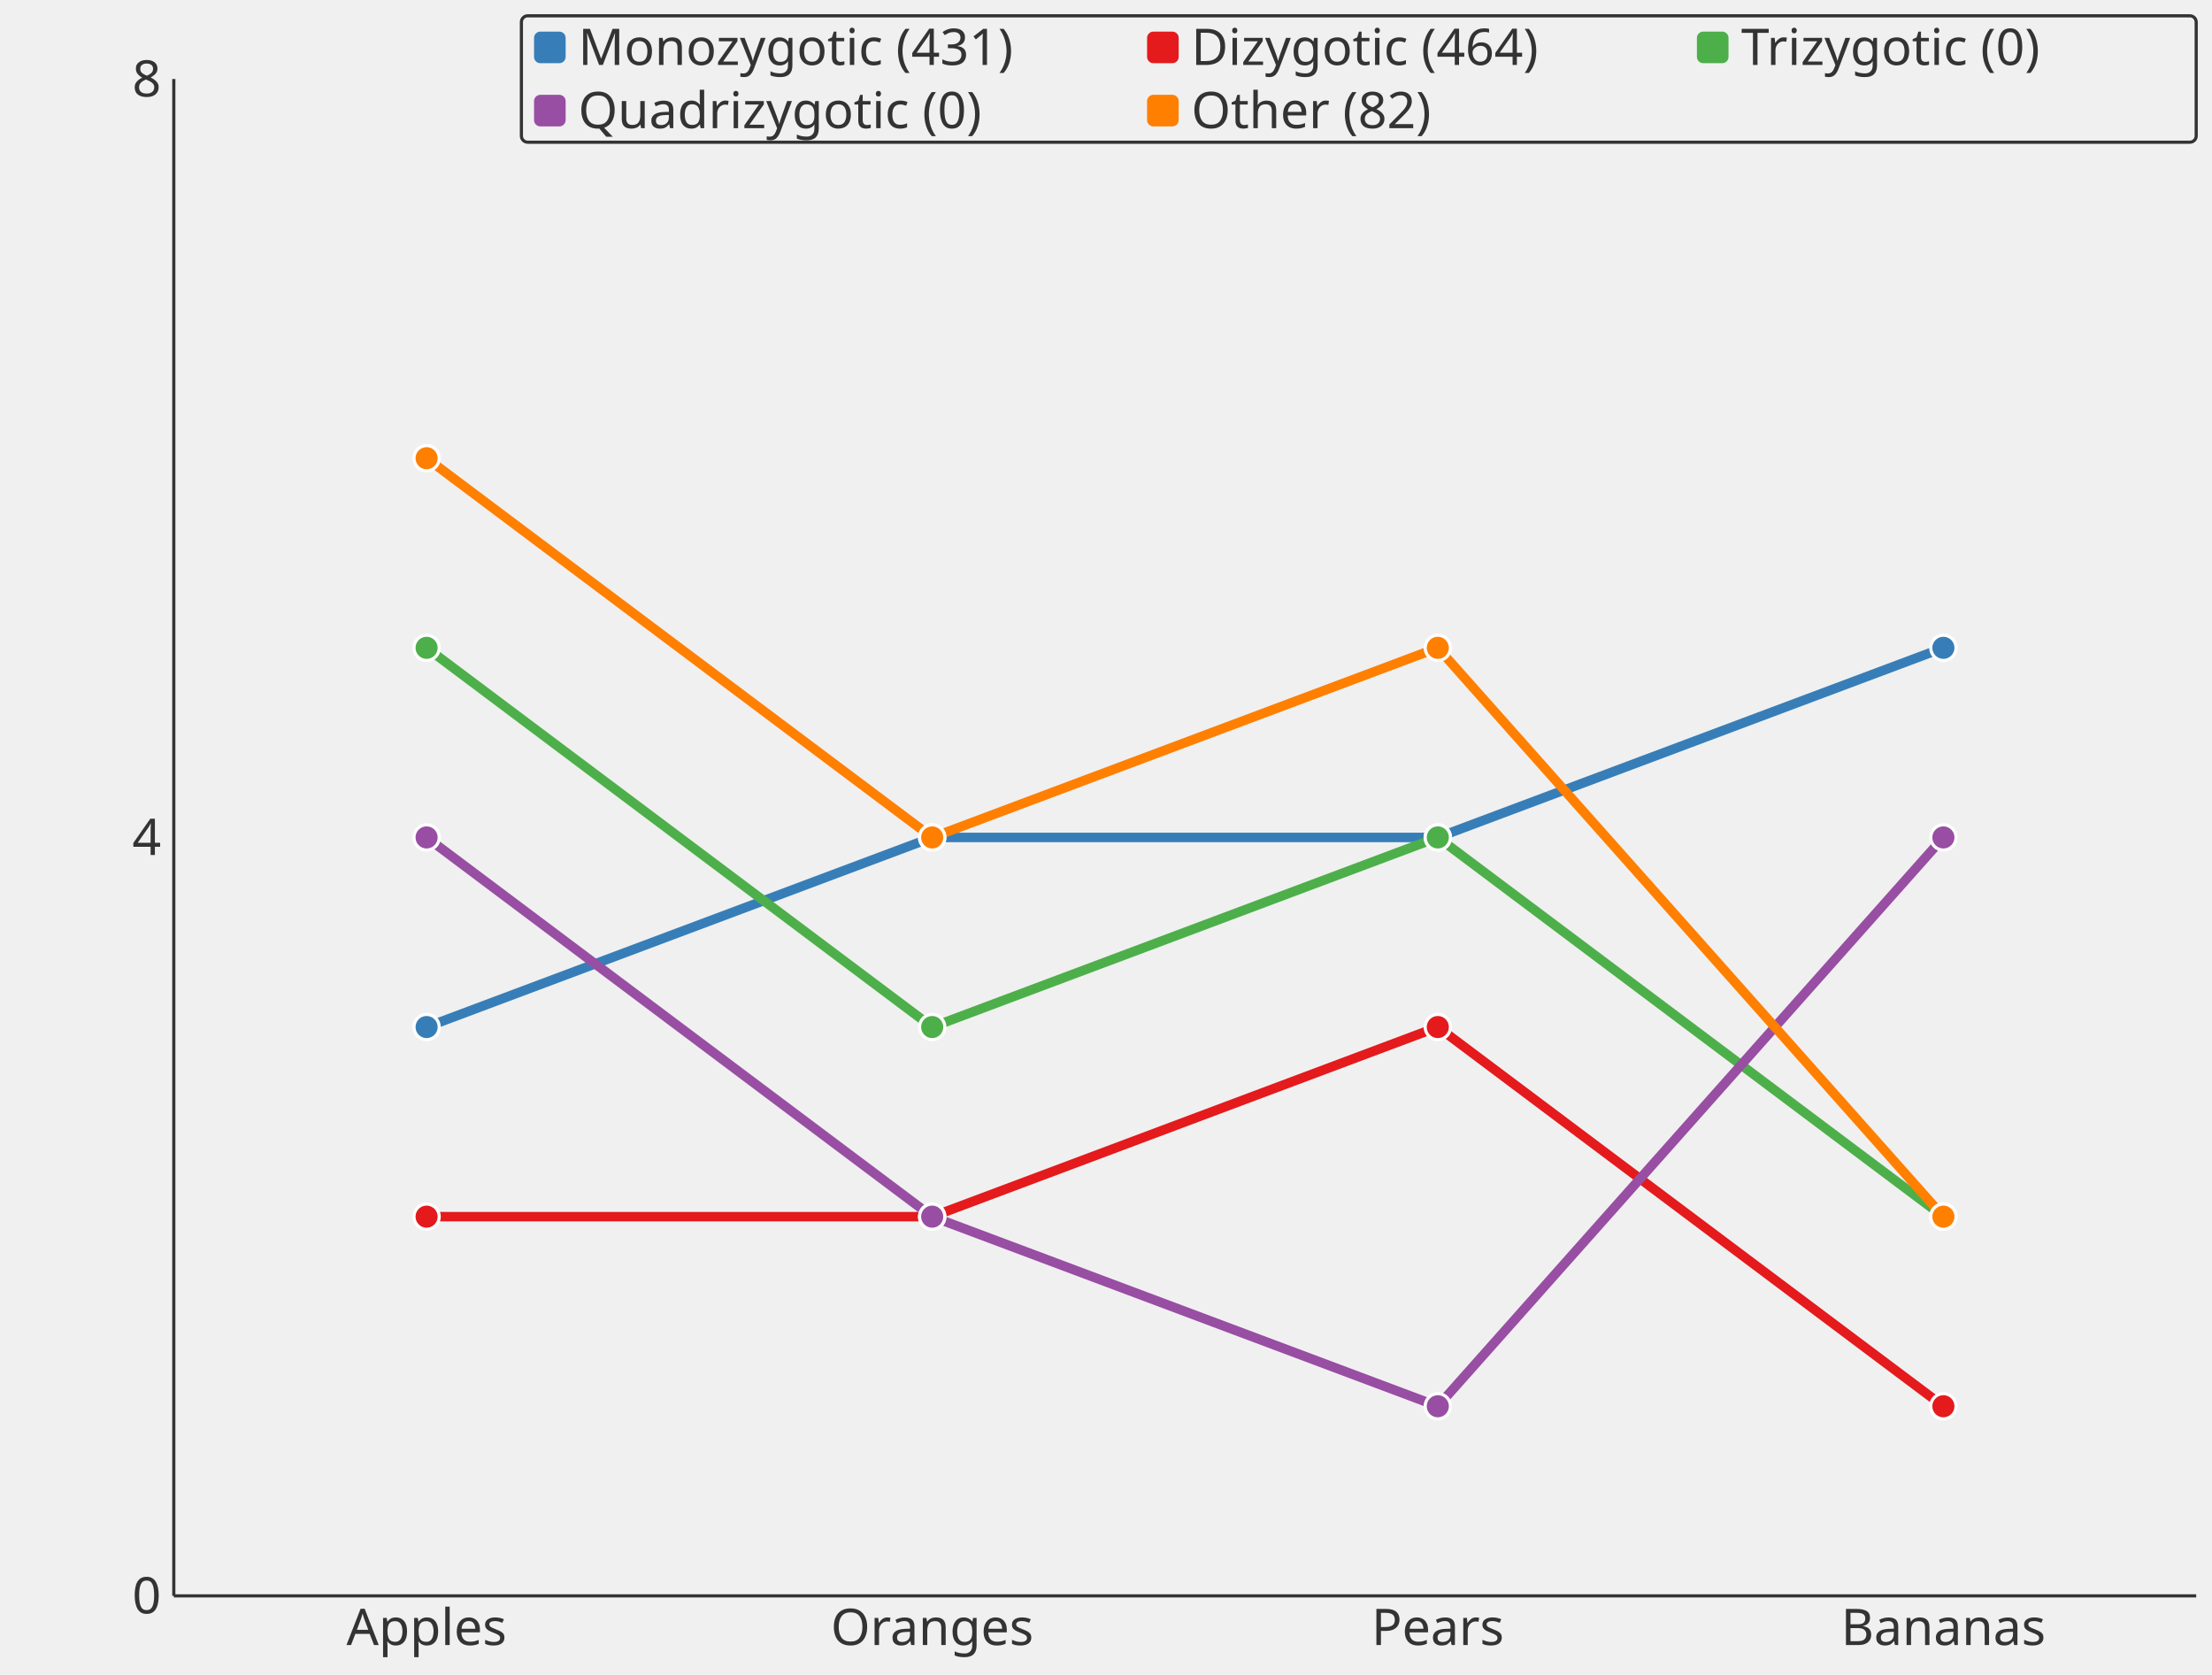
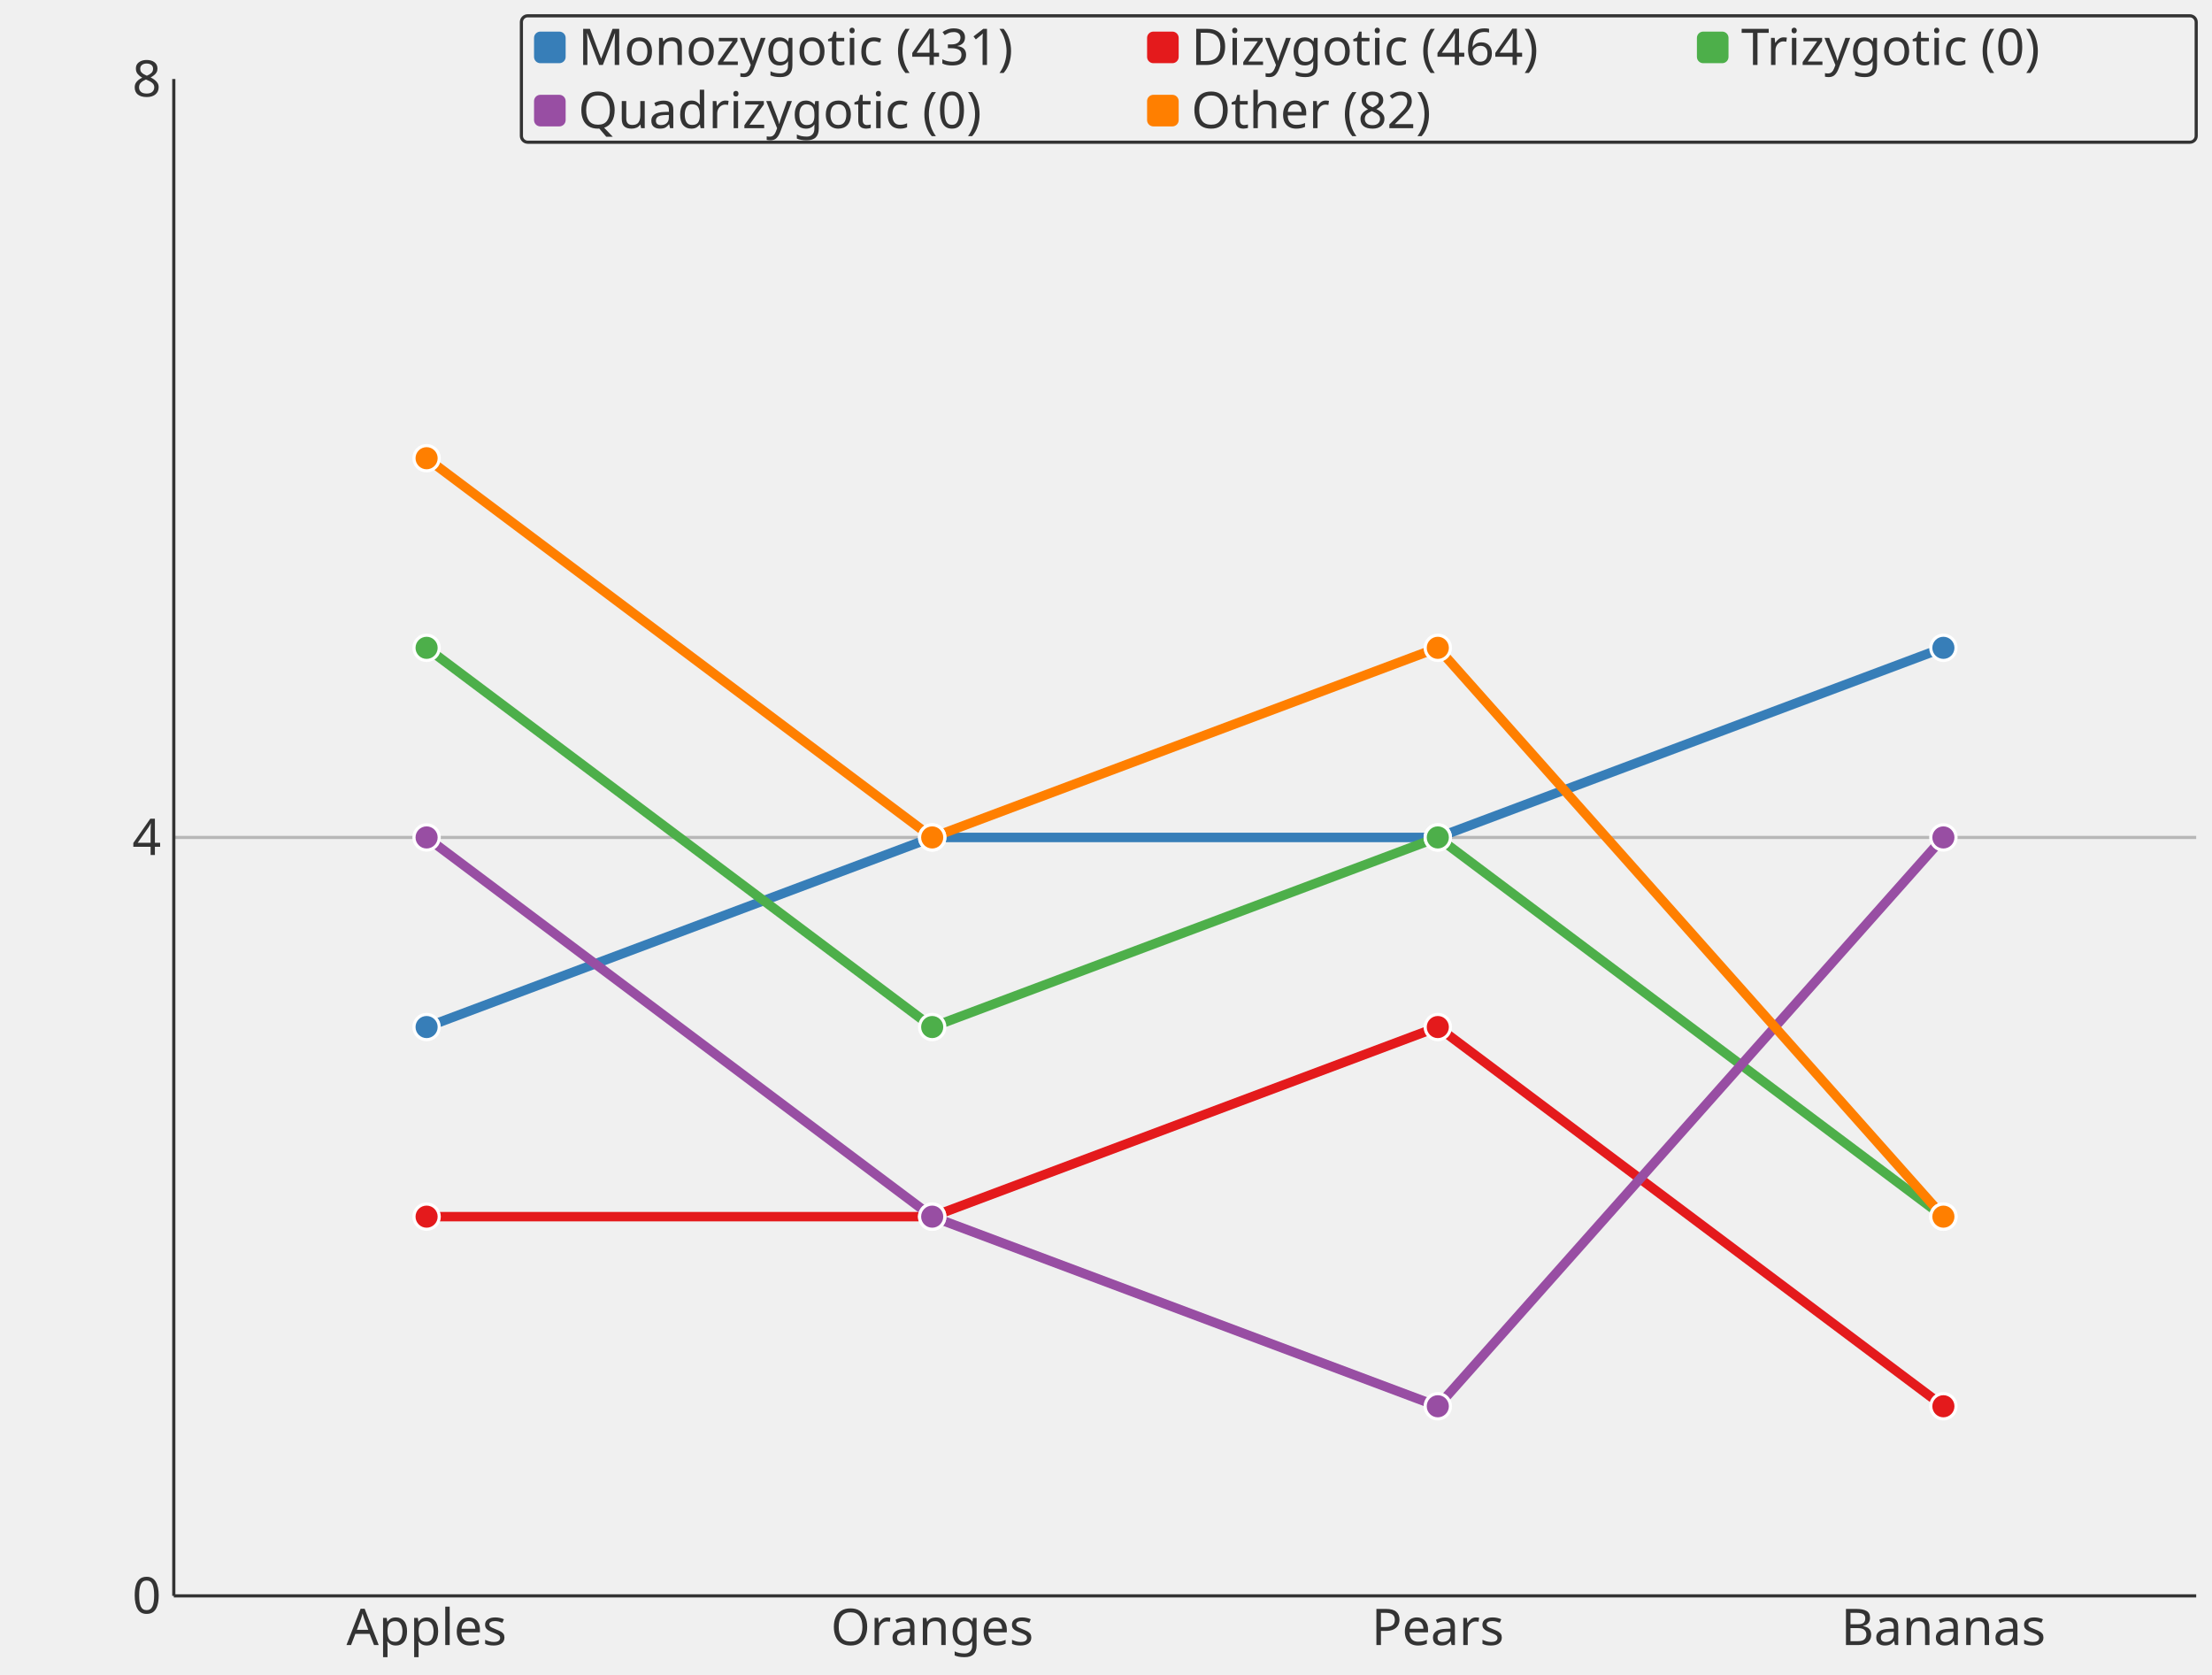
<svg xmlns="http://www.w3.org/2000/svg" font-family="sans-serif" font-size="16" viewBox="-55 -25 700 530">
  <style>
		@media (prefers-color-scheme: dark) {
			[fill="#333"] {fill: white}
			[stroke="#333"] {stroke: white}
		}
	</style>
  <g role="table">
    <line stroke="#333" x1="0" x2="0" y1="0" y2="480" />
    <line stroke="#333" x1="0" x2="640" y1="480" y2="480" />
+     <line opacity="0.3" stroke="#333" x1="0" x2="640" y1="240" y2="240" />
    <g aria-hidden="true">
      <text dominant-baseline="middle" fill="#333" text-anchor="end" x="-4" y="480">0</text>
      <text dominant-baseline="middle" fill="#333" text-anchor="end" x="-4" y="240">4</text>
      <text dominant-baseline="middle" fill="#333" text-anchor="end" x="-4" y="0">8</text>
    </g>
    <g role="row">
      <text dominant-baseline="middle" fill="#333" role="columnheader" text-anchor="middle" x="80" y="490">Apples</text>
      <text dominant-baseline="middle" fill="#333" role="columnheader" text-anchor="middle" x="240" y="490">Oranges</text>
      <text dominant-baseline="middle" fill="#333" role="columnheader" text-anchor="middle" x="400" y="490">Pears</text>
      <text dominant-baseline="middle" fill="#333" role="columnheader" text-anchor="middle" x="560" y="490">Bananas</text>
    </g>
    <g aria-hidden="true">
      <rect fill="none" height="40" rx="2" ry="2" stroke="#333" width="530" x="110" y="-20" />
      <rect fill="#377eb8" height="10" rx="2" ry="2" width="10" x="114" y="-15" />
      <text dominant-baseline="middle" fill="#333" x="128" y="-10">Monozygotic (431)</text>
      <rect fill="#e41a1c" height="10" rx="2" ry="2" width="10" x="308" y="-15" />
      <text dominant-baseline="middle" fill="#333" x="322" y="-10">Dizygotic (464)</text>
      <rect fill="#4daf4a" height="10" rx="2" ry="2" width="10" x="482" y="-15" />
      <text dominant-baseline="middle" fill="#333" x="496" y="-10">Trizygotic (0)</text>
      <rect fill="#984ea3" height="10" rx="2" ry="2" width="10" x="114" y="5" />
      <text dominant-baseline="middle" fill="#333" x="128" y="10">Quadrizygotic (0)</text>
      <rect fill="#ff7f00" height="10" rx="2" ry="2" width="10" x="308" y="5" />
      <text dominant-baseline="middle" fill="#333" x="322" y="10">Other (82)</text>
    </g>
    <polyline fill="none" points="80,300 240,240 400,240 560,180" stroke="#377eb8" stroke-width="3" />
    <polyline fill="none" points="80,360 240,360 400,300 560,420" stroke="#e41a1c" stroke-width="3" />
    <polyline fill="none" points="80,180 240,300 400,240 560,360" stroke="#4daf4a" stroke-width="3" />
    <polyline fill="none" points="80,240 240,360 400,420 560,240" stroke="#984ea3" stroke-width="3" />
    <polyline fill="none" points="80,120 240,240 400,180 560,360" stroke="#ff7f00" stroke-width="3" />
    <g fill="#377eb8" role="row" stroke="white">
      <circle cx="80" cy="300" r="4" role="cell">
				</circle>
      <circle cx="240" cy="240" r="4" role="cell">
				</circle>
      <circle cx="400" cy="240" r="4" role="cell">
				</circle>
      <circle cx="560" cy="180" r="4" role="cell">
				</circle>
    </g>
    <g fill="#e41a1c" role="row" stroke="white">
      <circle cx="80" cy="360" r="4" role="cell">
				</circle>
      <circle cx="240" cy="360" r="4" role="cell">
				</circle>
      <circle cx="400" cy="300" r="4" role="cell">
				</circle>
      <circle cx="560" cy="420" r="4" role="cell">
				</circle>
    </g>
    <g fill="#4daf4a" role="row" stroke="white">
      <circle cx="80" cy="180" r="4" role="cell">
				</circle>
      <circle cx="240" cy="300" r="4" role="cell">
				</circle>
      <circle cx="400" cy="240" r="4" role="cell">
				</circle>
      <circle cx="560" cy="360" r="4" role="cell">
				</circle>
    </g>
    <g fill="#984ea3" role="row" stroke="white">
      <circle cx="80" cy="240" r="4" role="cell">
				</circle>
      <circle cx="240" cy="360" r="4" role="cell">
				</circle>
      <circle cx="400" cy="420" r="4" role="cell">
				</circle>
      <circle cx="560" cy="240" r="4" role="cell">
				</circle>
    </g>
    <g fill="#ff7f00" role="row" stroke="white">
      <circle cx="80" cy="120" r="4" role="cell">
				</circle>
      <circle cx="240" cy="240" r="4" role="cell">
				</circle>
      <circle cx="400" cy="180" r="4" role="cell">
				</circle>
      <circle cx="560" cy="360" r="4" role="cell">
				</circle>
    </g>
  </g>
</svg>
